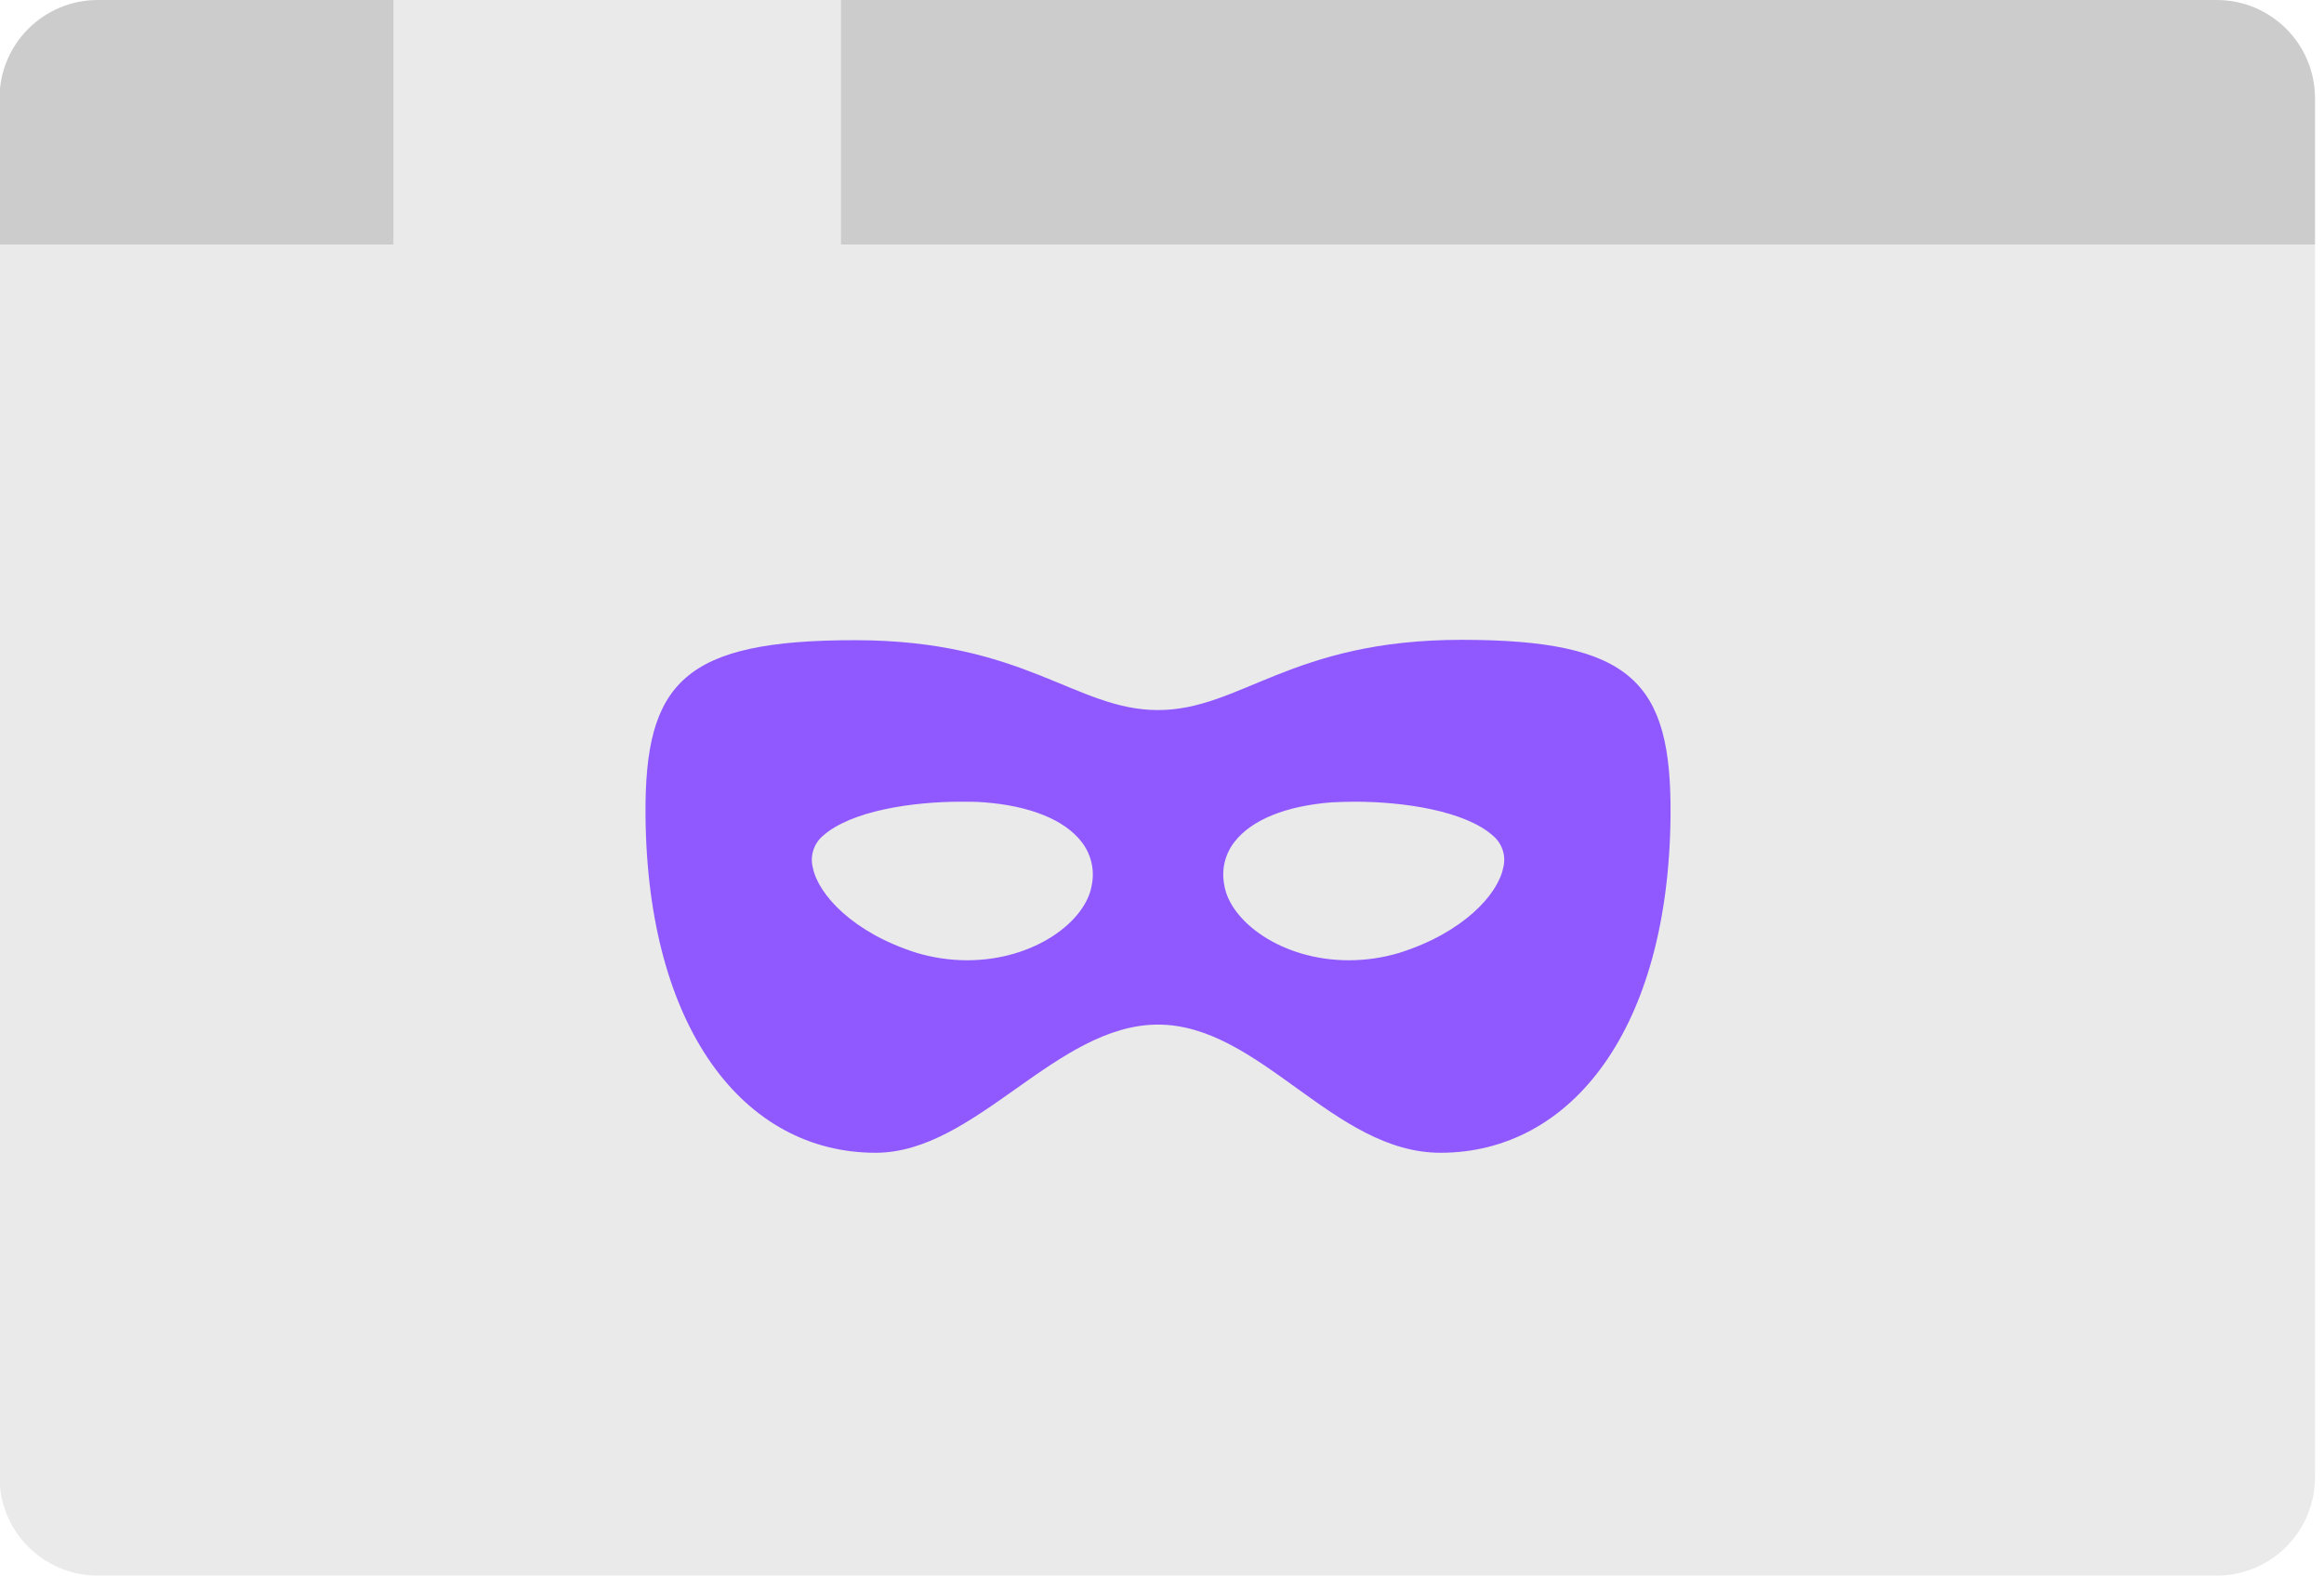
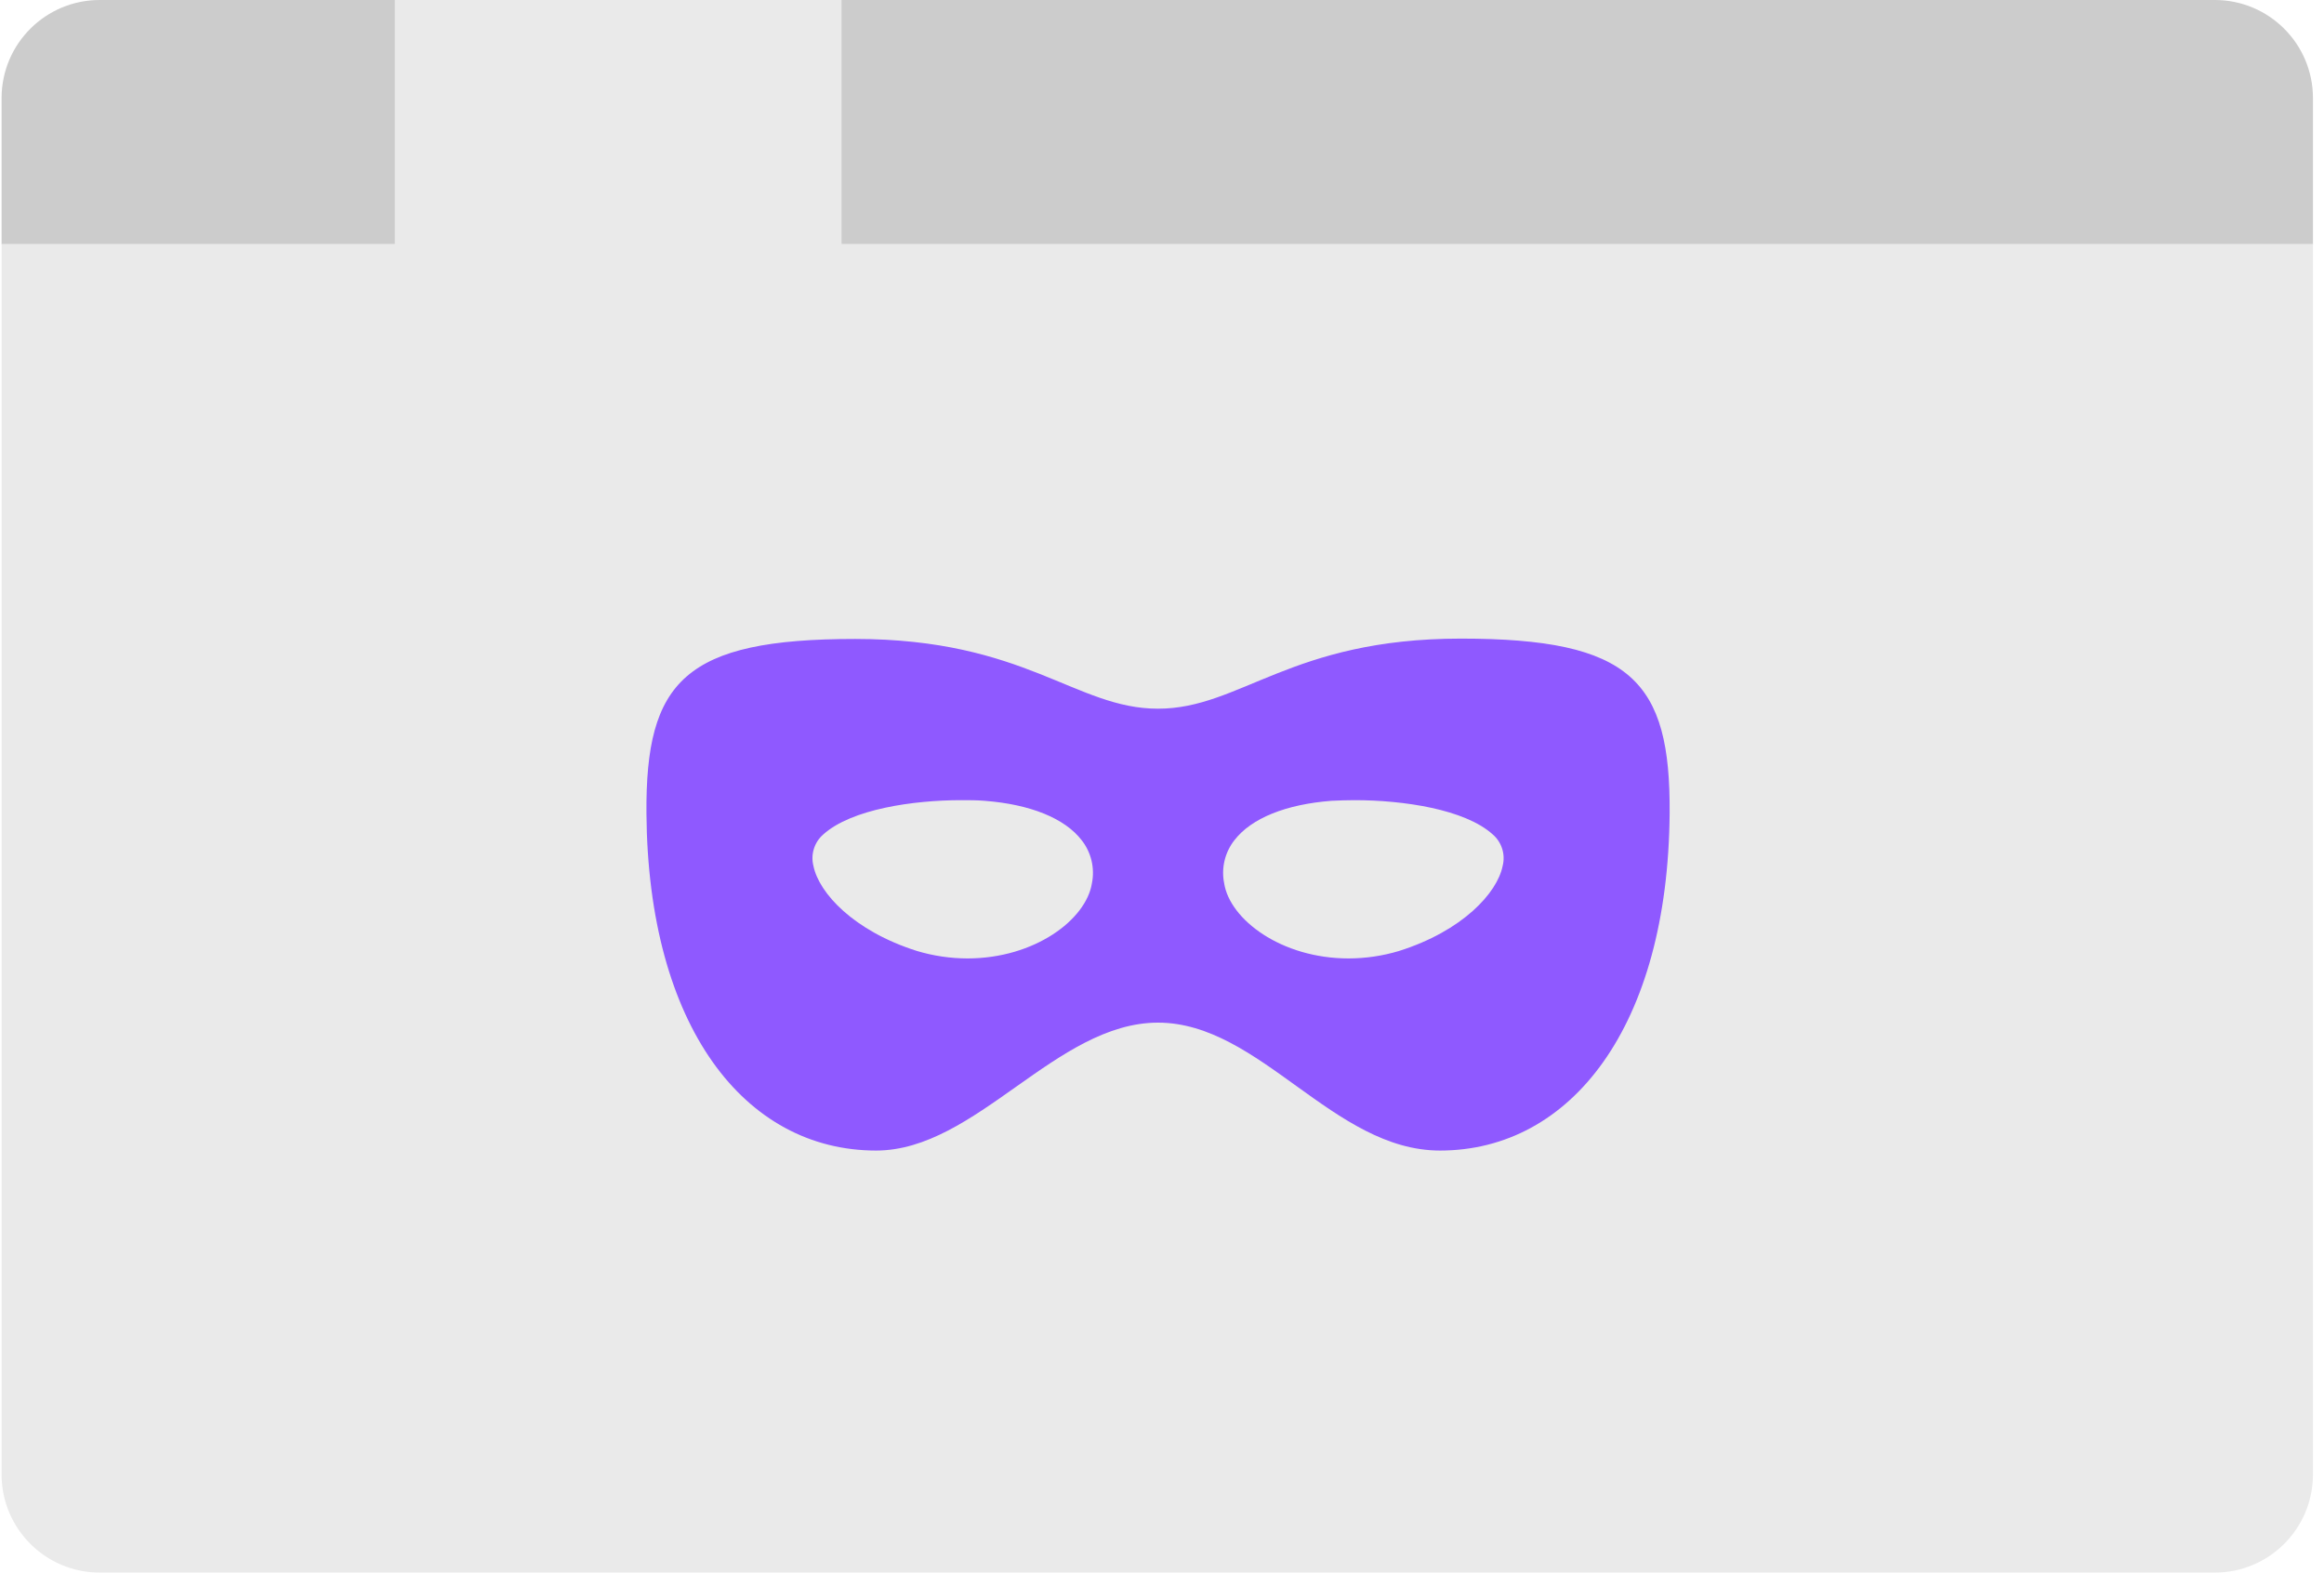
- <svg xmlns="http://www.w3.org/2000/svg" id="em73omhgczs1" viewBox="14 0 331 224.4" width="320px" shape-rendering="geometricPrecision" text-rendering="geometricPrecision">
+ <svg xmlns="http://www.w3.org/2000/svg" viewBox="14 0 331 224.4" width="331" height="224" shape-rendering="geometricPrecision" text-rendering="geometricPrecision">
  <style>@keyframes float{0%{transform:translateY(2px);}50%{transform:translateY(-5px);}100%{transform:translateY(2px);}}.mask{animation: float 5s ease-in-out infinite;}#em73omhgczs5_ts {animation: em73omhgczs5_ts__ts 12000ms linear infinite normal forwards}@keyframes em73omhgczs5_ts__ts { 0% {transform: translate(149.6378px,125.45px) scale(1,1)} 27.5% {transform: translate(149.6378px,125.45px) scale(1,1)} 29.167% {transform: translate(149.6378px,125.45px) scale(1,0.1);animation-timing-function: cubic-bezier(0.175,0.885,0.32,1.275)} 31.667% {transform: translate(149.6378px,125.45px) scale(1,1)} 50% {transform: translate(149.6378px,125.45px) scale(1,1)} 51.667% {transform: translate(149.6378px,125.45px) scale(1,0.1);animation-timing-function: cubic-bezier(0.175,0.885,0.32,1.275)} 54.167% {transform: translate(149.6378px,125.45px) scale(1,1)} 100% {transform: translate(149.6378px,125.45px) scale(1,1)} }#em73omhgczs6_ts {animation: em73omhgczs6_ts__ts 12000ms linear infinite normal forwards}@keyframes em73omhgczs6_ts__ts { 0% {transform: translate(208.2325px,125.45px) scale(1,1)} 27.5% {transform: translate(208.2325px,125.45px) scale(1,1)} 29.167% {transform: translate(208.2325px,125.45px) scale(1,0.1);animation-timing-function: cubic-bezier(0.175,0.885,0.32,1.275)} 31.667% {transform: translate(208.2325px,125.45px) scale(1,1)} 50% {transform: translate(208.2325px,125.45px) scale(1,1)} 51.667% {transform: translate(208.2325px,125.45px) scale(1,0.1);animation-timing-function: cubic-bezier(0.175,0.885,0.32,1.275)} 54.167% {transform: translate(208.2325px,125.45px) scale(1,1)} 100% {transform: translate(208.2325px,125.45px) scale(1,1)} }</style>
  <path id="em73omhgczs2" d="M1125,462.56L795.21,462.56L795.21,441.65C795.243,433.941,801.501,427.71,809.21,427.71L1111,427.71C1118.709,427.71,1124.967,433.941,1125,441.65Z" transform="matrix(1 0 0 1 -781.28 -427.71)" fill="#cccccc" fill-rule="evenodd" stroke="none" stroke-width="1" />
  <path id="em73omhgczs3" d="M915.06,462.56L915.06,427.71L851.31,427.71L851.31,462.56L795.21,462.56L795.21,638.07C795.21,645.802,801.478,652.07,809.21,652.07L1111,652.07C1118.732,652.07,1125,645.802,1125,638.07L1125,462.56Z" transform="matrix(1 0 0 1 -781.28 -427.71)" fill="#eaeaea" fill-rule="evenodd" stroke="none" stroke-width="1" />
  <g class="mask">
    <path id="em73omhgczs4" d="M1003.42,518.82C979.11,518.82,971.99,528.82,960.21,528.82C948.43,528.82,941.32,518.87,917.01,518.87C892.7,518.87,887.08,524.87,887.22,543.75C887.44,574.13,901.22,591.86,919.99,591.86C934.26,591.86,945.66,573.61,960.21,573.61C974.76,573.61,985.21,591.86,1000.44,591.86C1019.16,591.86,1032.98,574.13,1033.21,543.74C1033.35,524.84,1027.73,518.82,1003.42,518.82Z" transform="matrix(1 0 0 1 -781.28 -427.71)" fill="#8F59FF" fill-rule="evenodd" stroke="none" stroke-width="1" />
    <g id="em73omhgczs5_ts" transform="translate(149.6378,125.45) scale(1,1)">
      <path id="em73omhgczs5" d="M950.78,553.73C949.96,558.9,942.63,564.45,933.02,564.45C930.585,564.445,928.163,564.088,925.83,563.39C916.77,560.53,911.83,555.1,911.05,551.27C910.623,549.618,911.169,547.866,912.46,546.75C916.46,543.16,925.24,541.87,932.15,541.87C933.25,541.87,934.36,541.87,935.45,541.96C941.98,542.46,946.89,544.45,949.3,547.56C950.677,549.299,951.218,551.556,950.78,553.73Z" transform="translate(-930.9178,-553.16)" fill="#eaeaea" fill-rule="evenodd" stroke="none" stroke-width="1" />
    </g>
    <g id="em73omhgczs6_ts" transform="translate(208.2325,125.45) scale(1,1)">
      <path id="em73omhgczs6" d="M1009.38,551.27C1008.61,555.1,1003.66,560.53,994.59,563.39C992.257,564.089,989.835,564.446,987.4,564.45C977.79,564.45,970.46,558.9,969.65,553.73C969.212,551.556,969.753,549.299,971.13,547.56C973.54,544.45,978.45,542.46,984.97,541.96C986.07,541.91,987.17,541.87,988.27,541.87C995.18,541.87,1003.99,543.16,1007.96,546.75C1009.259,547.861,1009.81,549.616,1009.38,551.27Z" transform="translate(-989.5125,-553.16)" fill="#eaeaea" fill-rule="evenodd" stroke="none" stroke-width="1" />
    </g>
  </g>
</svg>
